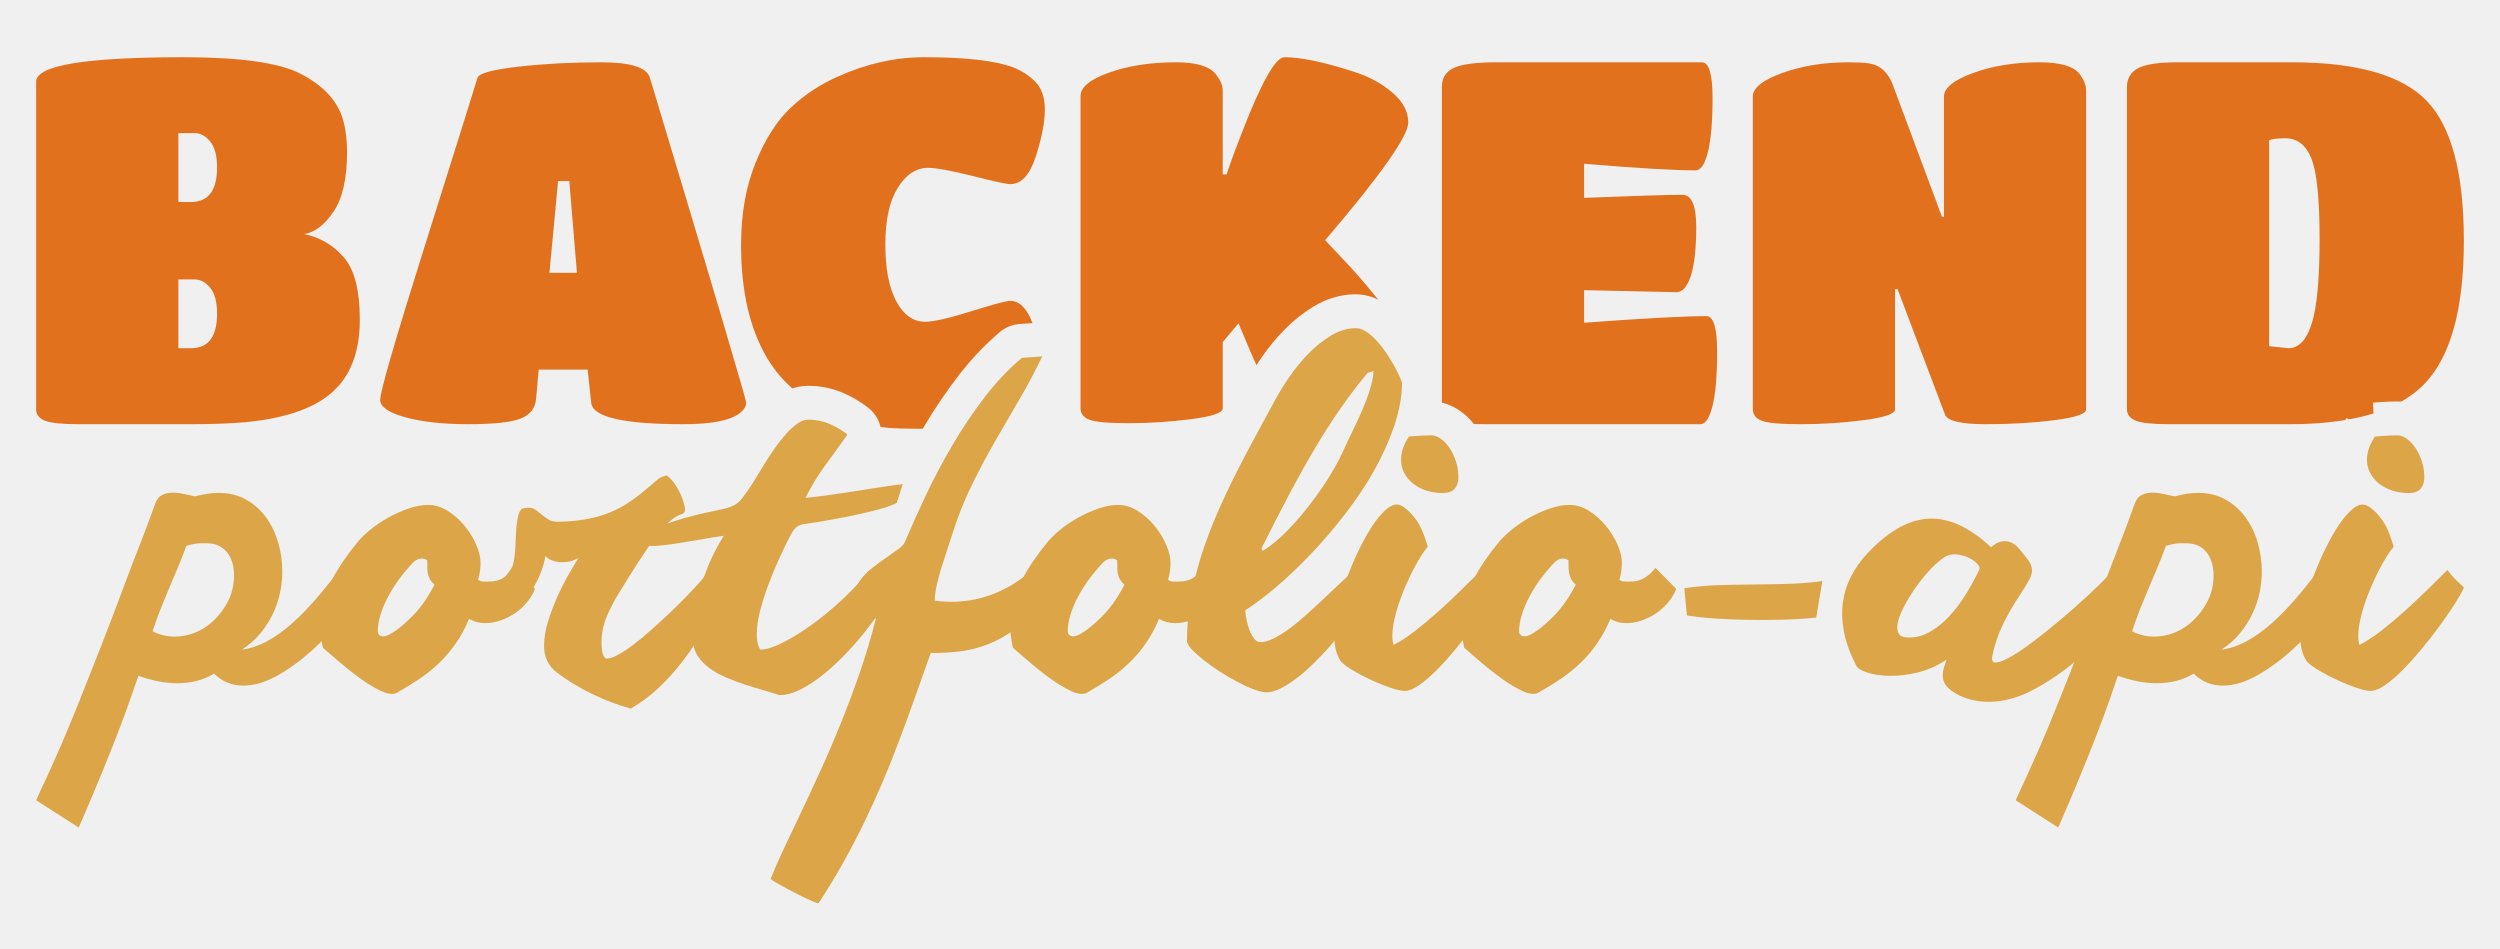
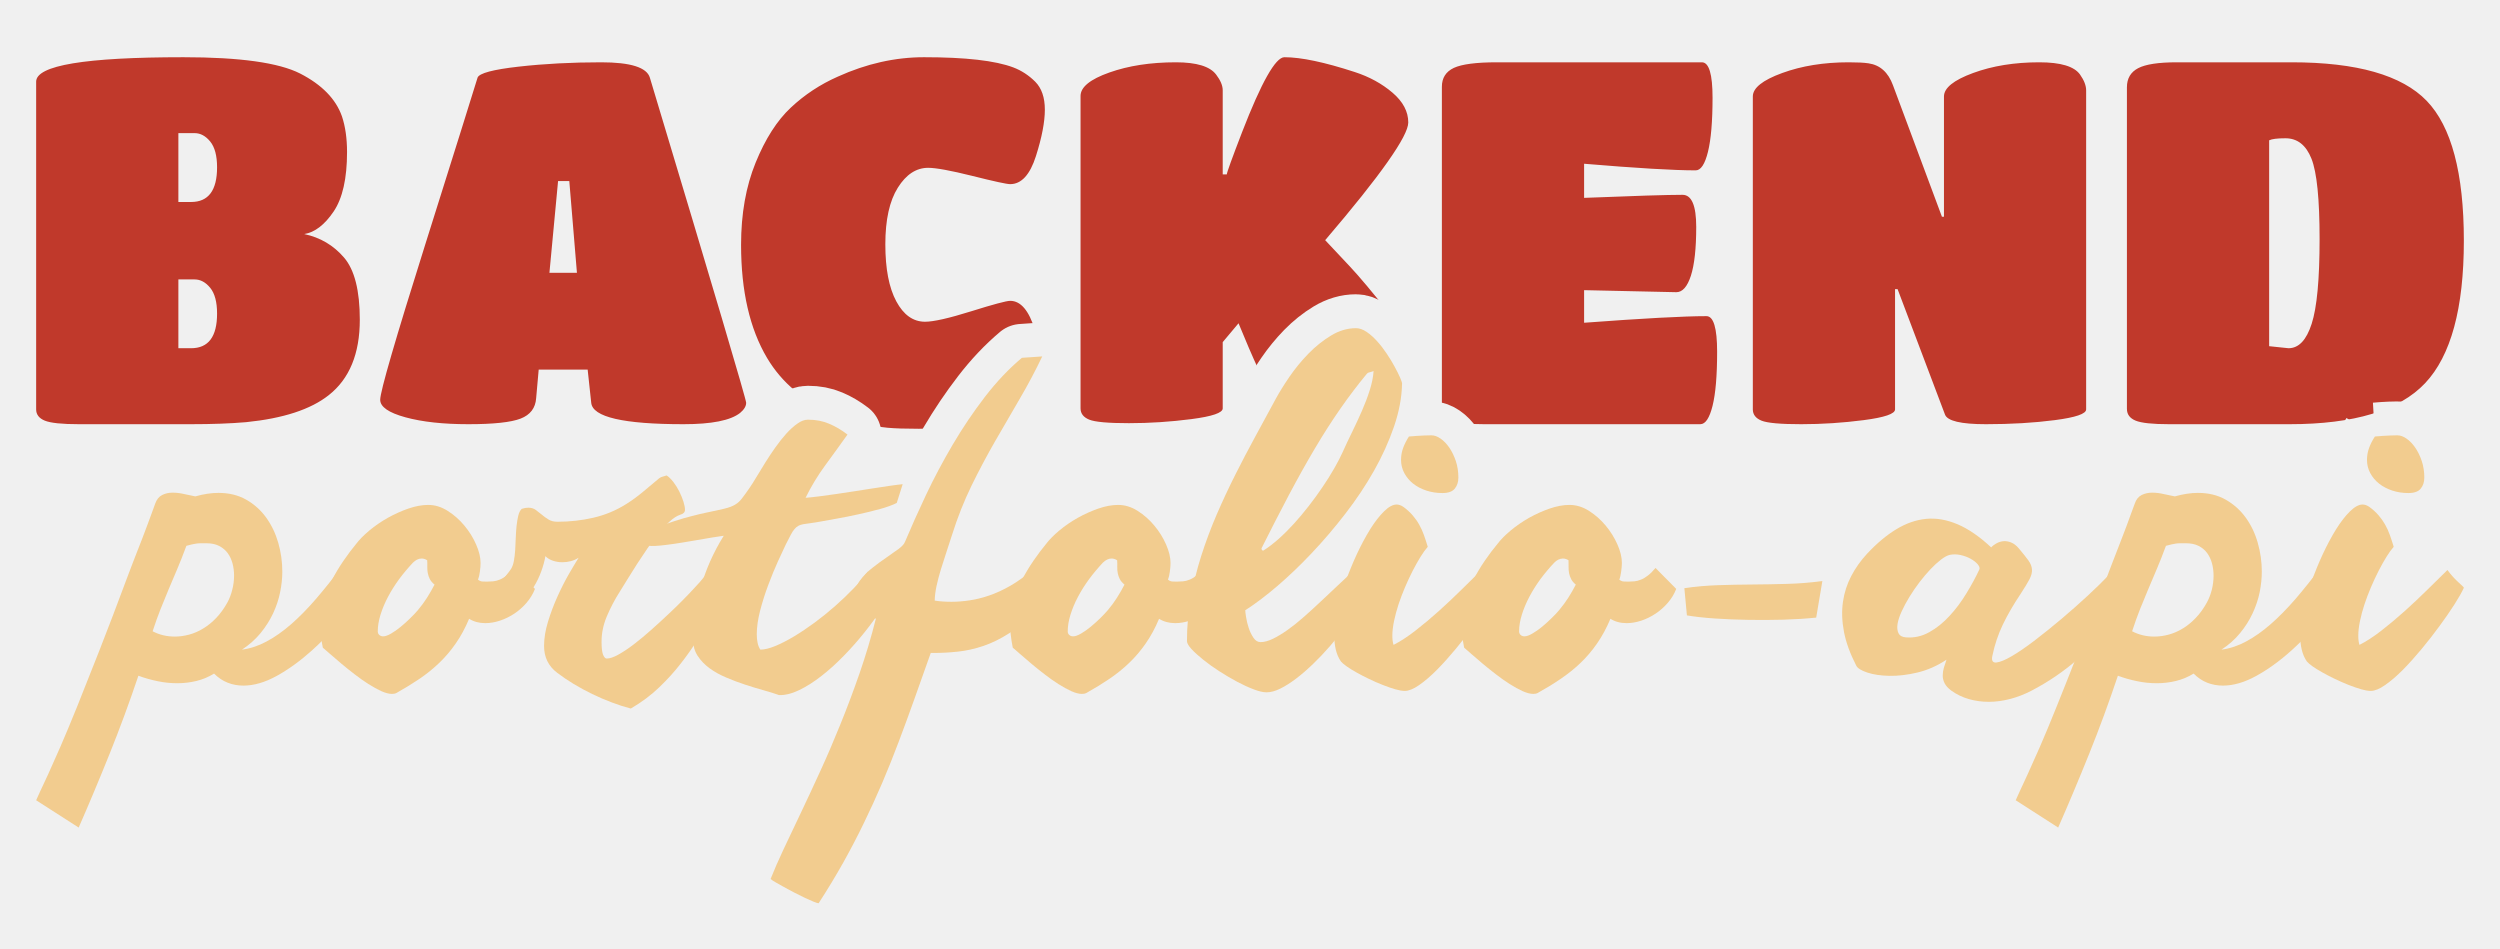
<svg xmlns="http://www.w3.org/2000/svg" viewBox="53.05 24.90 442.60 167.91" height="64" role="img" aria-label="BACKEND — portfolio-api">
  <defs>
    <g id="script">
      <path d="M66.98 171.41L59.45 166.58Q59.70 165.99 60.20 164.92Q60.71 163.85 61.59 161.94Q62.46 160.03 63.72 157.15Q64.98 154.26 66.70 150.01Q68.41 145.75 70.67 140.00Q72.93 134.24 75.76 126.64L75.76 126.64Q76.01 125.98 76.39 124.98Q76.78 123.98 77.23 122.81Q77.69 121.64 78.18 120.38Q78.67 119.12 79.10 117.95Q79.54 116.78 79.91 115.76Q80.28 114.75 80.52 114.08L80.52 114.08Q80.91 112.96 81.75 112.54Q82.59 112.12 83.60 112.12L83.60 112.12Q84.62 112.12 85.67 112.37Q86.72 112.61 87.63 112.78L87.63 112.78Q89.83 112.16 91.72 112.16L91.72 112.16Q94.52 112.16 96.64 113.36Q98.76 114.57 100.17 116.53Q101.59 118.49 102.31 120.99Q103.03 123.50 103.03 126.09L103.03 126.09Q103.03 127.87 102.64 129.76Q102.26 131.65 101.40 133.49Q100.54 135.32 99.18 136.99Q97.81 138.65 95.89 139.91L95.89 139.91Q98.09 139.63 100.24 138.47Q102.40 137.32 104.57 135.43Q106.74 133.54 108.94 130.99Q111.15 128.43 113.46 125.35L113.46 125.35Q114.58 125.53 115.31 126.30Q116.05 127.06 116.05 128.43L116.05 128.43Q116.05 129.38 115.64 130.56Q115.24 131.75 114.31 133.22Q113.39 134.69 111.92 136.39Q110.45 138.09 108.31 140.02L108.31 140.02Q105.16 142.85 102.05 144.56Q98.93 146.28 96.13 146.28L96.13 146.28Q94.66 146.28 93.37 145.77Q92.07 145.27 90.95 144.15L90.95 144.15Q89.48 145.06 87.82 145.46Q86.16 145.86 84.44 145.86L84.44 145.86Q82.66 145.86 80.91 145.49Q79.16 145.13 77.55 144.53L77.55 144.53Q75.20 151.53 72.47 158.32Q69.74 165.11 66.98 171.41L66.98 171.41M93.30 131.58L93.30 131.58Q93.86 130.56 94.17 129.31Q94.49 128.05 94.49 126.82L94.49 126.82Q94.49 125.66 94.21 124.63Q93.93 123.60 93.35 122.81Q92.77 122.03 91.84 121.55Q90.92 121.08 89.62 121.08L89.62 121.08Q88.99 121.08 88.59 121.08Q88.19 121.08 87.84 121.13Q87.49 121.19 87.08 121.27Q86.68 121.36 86.05 121.53L86.05 121.53Q85.21 123.81 84.42 125.66Q83.64 127.52 82.90 129.25Q82.17 130.99 81.47 132.75Q80.77 134.52 80.07 136.66L80.07 136.66Q81.85 137.60 83.99 137.60L83.99 137.60Q85.25 137.60 86.54 137.25Q87.84 136.90 89.04 136.16Q90.25 135.43 91.34 134.29Q92.42 133.16 93.30 131.58" />
      <path d="M144.08 125.45L147.76 129.16Q147.23 130.50 146.27 131.62Q145.31 132.74 144.10 133.54Q142.89 134.34 141.56 134.78Q140.23 135.22 138.97 135.22L138.97 135.22Q137.33 135.22 136.10 134.45L136.10 134.45Q135.09 136.87 133.77 138.77Q132.46 140.68 130.83 142.24Q129.21 143.80 127.30 145.09Q125.39 146.38 123.26 147.57L123.26 147.57Q122.94 147.75 122.45 147.75L122.45 147.75Q121.65 147.75 120.56 147.26Q119.48 146.77 118.27 146.00Q117.06 145.23 115.84 144.28Q114.61 143.34 113.53 142.43Q112.44 141.52 111.57 140.75Q110.69 139.98 110.20 139.56L110.20 139.56Q110.10 139.03 109.99 138.39Q109.89 137.74 109.82 137.09Q109.75 136.44 109.71 135.88Q109.68 135.32 109.68 135.01L109.68 135.01Q109.68 133.22 110.27 131.34Q110.87 129.44 111.79 127.64Q112.72 125.84 113.86 124.18Q115.00 122.52 116.08 121.22L116.08 121.22Q116.96 120.06 118.44 118.82Q119.93 117.58 121.70 116.58Q123.47 115.59 125.34 114.94Q127.21 114.29 128.86 114.29L128.86 114.29Q130.64 114.29 132.30 115.34Q133.97 116.39 135.26 117.95Q136.56 119.50 137.34 121.29Q138.13 123.08 138.13 124.58L138.13 124.58Q138.13 124.89 138.10 125.30Q138.06 125.70 138.01 126.10Q137.96 126.50 137.87 126.89Q137.78 127.28 137.68 127.52L137.68 127.52Q137.82 127.63 137.90 127.68Q137.99 127.73 138.13 127.78Q138.27 127.84 138.52 127.85Q138.76 127.87 139.25 127.87L139.25 127.87Q139.78 127.87 140.34 127.82Q140.90 127.77 141.51 127.52Q142.12 127.28 142.75 126.78Q143.38 126.30 144.08 125.45L144.08 125.45M128.68 124.09L128.68 124.09Q128.19 123.78 127.70 123.78L127.70 123.78Q127.28 123.78 126.88 123.98Q126.48 124.19 126.16 124.51L126.16 124.51Q124.87 125.88 123.73 127.41Q122.59 128.96 121.75 130.55Q120.91 132.14 120.42 133.72Q119.93 135.29 119.93 136.69L119.93 136.69Q119.93 137.07 120.21 137.32Q120.49 137.56 120.88 137.56L120.88 137.56Q121.44 137.56 122.28 137.07Q123.12 136.59 123.99 135.87Q124.87 135.15 125.69 134.34Q126.51 133.54 127.04 132.91L127.04 132.91Q127.95 131.82 128.65 130.72Q129.35 129.62 129.98 128.40L129.98 128.40Q129.42 127.94 129.15 127.43Q128.89 126.92 128.79 126.38Q128.68 125.84 128.70 125.26Q128.72 124.69 128.68 124.09" />
      <path d="M143.14 131.34L141.95 127.97Q142.16 127.38 142.66 126.77Q143.17 126.16 143.52 125.63L143.52 125.63Q143.87 125.07 144.03 124.19Q144.19 123.32 144.26 122.27Q144.33 121.22 144.36 120.12Q144.40 119.02 144.50 118.02Q144.61 117.02 144.80 116.22Q144.99 115.41 145.41 114.99L145.41 114.99Q146.04 114.78 146.57 114.78L146.57 114.78Q147.34 114.78 147.88 115.16Q148.42 115.55 148.98 116.02Q149.54 116.50 150.17 116.88Q150.80 117.27 151.75 117.27L151.75 117.27Q155.04 117.27 158.13 116.55Q161.23 115.83 163.89 114.15L163.89 114.15Q165.36 113.24 166.90 111.96Q168.44 110.69 169.77 109.56L169.77 109.56Q170.05 109.35 170.42 109.27Q170.79 109.18 171.07 109.07L171.07 109.07Q171.66 109.46 172.26 110.23Q172.85 111.00 173.31 111.91Q173.76 112.82 174.04 113.69Q174.32 114.57 174.32 115.16L174.32 115.16Q174.32 115.80 173.45 116.04L173.45 116.04Q172.61 116.32 171.66 117.18Q170.72 118.03 169.72 119.26Q168.72 120.48 167.72 121.92Q166.73 123.36 165.82 124.77Q164.91 126.19 164.12 127.48Q163.33 128.78 162.77 129.66L162.77 129.66Q161.44 131.75 160.50 133.98Q159.55 136.20 159.55 138.51L159.55 138.51Q159.55 140.19 159.83 140.84Q160.11 141.49 160.46 141.49L160.46 141.49Q161.27 141.49 162.51 140.80Q163.75 140.12 165.20 139.02Q166.66 137.91 168.21 136.53Q169.77 135.15 171.22 133.78Q172.68 132.42 173.90 131.18Q175.13 129.94 175.90 129.09L175.90 129.09Q177.09 127.84 177.79 126.94Q178.49 126.05 178.63 125.91L178.63 125.91Q179.05 125.49 179.66 125.63Q180.27 125.77 180.87 126.17Q181.46 126.58 181.88 127.08Q182.30 127.59 182.30 127.94L182.30 127.94Q182.30 128.57 182.04 129.29Q181.78 130.00 181.34 130.81Q180.90 131.62 180.34 132.47Q179.78 133.33 179.19 134.17L179.19 134.17Q177.86 136.06 176.53 138.18Q175.20 140.30 173.53 142.43Q171.87 144.56 169.75 146.59Q167.64 148.63 164.73 150.34L164.73 150.34Q163.09 149.92 161.34 149.25Q159.59 148.59 157.89 147.77Q156.19 146.94 154.60 145.98Q153.01 145.02 151.68 144.00L151.68 144.00Q149.37 142.25 149.37 139.25L149.37 139.25Q149.37 137.25 150.07 134.96Q150.77 132.66 151.75 130.50Q152.73 128.32 153.78 126.50Q154.83 124.69 155.49 123.64L155.49 123.64Q154.83 124.06 154.09 124.25Q153.36 124.44 152.62 124.44L152.62 124.44Q151.71 124.44 150.91 124.16Q150.10 123.88 149.61 123.36L149.61 123.36Q149.40 124.61 148.86 126.09Q148.32 127.56 147.55 128.80Q146.78 130.04 145.83 130.86Q144.89 131.69 143.91 131.69L143.91 131.69Q143.38 131.69 143.14 131.34L143.14 131.34" />
      <path d="M212.86 110.62L211.81 113.94Q210.72 114.50 208.87 115.01Q207.01 115.52 205.03 115.95Q203.06 116.39 201.29 116.70Q199.52 117.02 198.58 117.19L198.58 117.19Q197.39 117.41 196.60 117.51Q195.81 117.61 195.29 117.70Q194.76 117.79 194.41 117.98Q194.06 118.17 193.73 118.54Q193.40 118.91 193.05 119.58Q192.70 120.24 192.17 121.29L192.17 121.29Q191.65 122.38 190.77 124.30Q189.90 126.22 189.06 128.47Q188.22 130.71 187.62 133.01Q187.03 135.32 187.03 137.18L187.03 137.18Q187.03 137.99 187.17 138.69Q187.31 139.38 187.66 139.91L187.66 139.91Q188.74 139.91 190.28 139.28Q191.82 138.65 193.61 137.58Q195.39 136.51 197.28 135.12Q199.17 133.72 200.92 132.18Q202.67 130.63 204.18 129.06Q205.68 127.48 206.70 126.09L206.70 126.09L211.32 128.92Q210.51 130.60 209.15 132.68Q207.78 134.76 206.08 136.88Q204.39 139.00 202.43 141.01Q200.47 143.03 198.47 144.58Q196.48 146.14 194.55 147.07Q192.63 148.00 190.98 147.96L190.98 147.96Q189.79 147.54 188.22 147.10Q186.64 146.66 184.94 146.10Q183.25 145.55 181.60 144.84Q179.96 144.15 178.66 143.20Q177.37 142.25 176.56 141.01Q175.76 139.77 175.76 138.19L175.76 138.19Q175.76 133.78 177.09 128.99Q178.42 124.19 181.18 119.75L181.18 119.75Q180.34 119.86 179.13 120.06Q177.93 120.28 176.56 120.50Q175.20 120.73 173.81 120.96Q172.43 121.19 171.22 121.34Q170.02 121.50 169.11 121.55Q168.20 121.61 167.85 121.47L167.85 121.47Q166.55 121.05 166.53 120.50Q166.52 119.96 167.32 119.38Q168.13 118.81 169.53 118.23Q170.93 117.65 172.50 117.14Q174.08 116.63 175.58 116.25Q177.09 115.86 178.07 115.66L178.07 115.66Q180.17 115.23 181.32 114.95Q182.48 114.67 183.18 114.25Q183.88 113.84 184.40 113.15Q184.93 112.47 185.77 111.25L185.77 111.25Q186.26 110.55 186.96 109.37Q187.66 108.20 188.50 106.85Q189.34 105.50 190.30 104.14Q191.26 102.78 192.24 101.69Q193.22 100.60 194.20 99.91Q195.18 99.20 196.09 99.20L196.09 99.20Q198.16 99.20 199.82 99.91Q201.48 100.60 203.09 101.83L203.09 101.83Q201.20 104.49 199.17 107.25Q197.14 110.02 195.67 113.03L195.67 113.03Q196.65 112.96 198.02 112.78Q199.38 112.61 200.96 112.38Q202.53 112.16 204.21 111.89Q205.89 111.63 207.47 111.38Q209.04 111.14 210.44 110.93Q211.84 110.72 212.86 110.62L212.86 110.62" />
      <path d="M235.92 125.70L236.97 127.03Q237.36 127.52 237.53 128.12Q237.71 128.71 237.71 129.27L237.71 129.27Q237.71 130.43 237.16 131.47Q236.62 132.53 236.13 133.12L236.13 133.12Q233.96 135.57 231.70 137.02Q229.45 138.47 227.17 139.25Q224.90 140.02 222.67 140.26Q220.45 140.50 218.35 140.50L218.35 140.50L217.83 140.50Q216.32 144.78 214.92 148.69Q213.52 152.62 212.12 156.32Q210.72 160.03 209.22 163.55Q207.71 167.07 206.01 170.57Q204.32 174.07 202.34 177.61Q200.36 181.14 197.98 184.81L197.98 184.81Q197.77 184.81 197.12 184.55Q196.48 184.29 195.58 183.87Q194.69 183.45 193.69 182.93Q192.70 182.40 191.82 181.93Q190.95 181.46 190.30 181.07Q189.65 180.69 189.48 180.51L189.48 180.51Q190.39 178.20 191.77 175.26Q193.15 172.32 194.80 168.87Q196.44 165.43 198.24 161.49Q200.05 157.55 201.81 153.19Q203.58 148.84 205.21 144.15Q206.84 139.46 208.10 134.49L208.10 134.49Q208.10 134.45 207.64 133.82Q207.19 133.19 206.59 132.42Q206.00 131.65 205.45 131.00Q204.91 130.35 204.74 130.25L204.74 130.25Q204.74 130.04 204.72 129.85Q204.70 129.66 204.70 129.48L204.70 129.48Q204.70 128.99 204.81 128.60Q204.91 128.22 205.26 127.73L205.26 127.73Q206.17 126.47 207.47 125.45Q208.76 124.44 209.99 123.60Q211.21 122.76 212.14 122.08Q213.07 121.39 213.28 120.80L213.28 120.80Q214.89 116.98 217.00 112.50Q219.12 108.03 221.73 103.60Q224.34 99.17 227.42 95.16Q230.50 91.16 233.96 88.25L233.96 88.25L237.57 88.00Q235.71 91.89 233.54 95.58Q231.37 99.28 229.20 103.06Q227.03 106.84 225.05 110.88Q223.08 114.92 221.64 119.47L221.64 119.47Q221.12 121.11 220.59 122.69Q220.07 124.27 219.61 125.75Q219.16 127.24 218.86 128.62Q218.56 130.00 218.53 131.23L218.53 131.23Q219.82 131.44 221.54 131.44L221.54 131.44Q223.01 131.44 224.69 131.19Q226.37 130.95 228.20 130.32Q230.04 129.69 231.98 128.57Q233.93 127.45 235.92 125.70L235.92 125.70" />
      <path d="M266.23 125.45L269.91 129.16Q269.38 130.50 268.42 131.62Q267.46 132.74 266.25 133.54Q265.04 134.34 263.71 134.78Q262.38 135.22 261.12 135.22L261.12 135.22Q259.48 135.22 258.25 134.45L258.25 134.45Q257.24 136.87 255.92 138.77Q254.61 140.68 252.98 142.24Q251.36 143.80 249.45 145.09Q247.54 146.38 245.41 147.57L245.41 147.57Q245.09 147.75 244.60 147.75L244.60 147.75Q243.80 147.75 242.71 147.26Q241.63 146.77 240.42 146.00Q239.21 145.23 237.99 144.28Q236.76 143.34 235.68 142.43Q234.59 141.52 233.72 140.75Q232.84 139.98 232.35 139.56L232.35 139.56Q232.25 139.03 232.14 138.39Q232.04 137.74 231.97 137.09Q231.90 136.44 231.86 135.88Q231.83 135.32 231.83 135.01L231.83 135.01Q231.83 133.22 232.42 131.34Q233.02 129.44 233.94 127.64Q234.87 125.84 236.01 124.18Q237.15 122.52 238.23 121.22L238.23 121.22Q239.11 120.06 240.59 118.82Q242.08 117.58 243.85 116.58Q245.62 115.59 247.49 114.94Q249.36 114.29 251.01 114.29L251.01 114.29Q252.79 114.29 254.45 115.34Q256.12 116.39 257.41 117.95Q258.71 119.50 259.49 121.29Q260.28 123.08 260.28 124.58L260.28 124.58Q260.28 124.89 260.25 125.30Q260.21 125.70 260.16 126.10Q260.11 126.50 260.02 126.89Q259.93 127.28 259.83 127.52L259.83 127.52Q259.97 127.63 260.05 127.68Q260.14 127.73 260.28 127.78Q260.42 127.84 260.67 127.85Q260.91 127.87 261.40 127.87L261.40 127.87Q261.93 127.87 262.49 127.82Q263.05 127.77 263.66 127.52Q264.27 127.28 264.90 126.78Q265.53 126.30 266.23 125.45L266.23 125.45M250.83 124.09L250.83 124.09Q250.34 123.78 249.85 123.78L249.85 123.78Q249.43 123.78 249.03 123.98Q248.63 124.19 248.31 124.51L248.31 124.51Q247.02 125.88 245.88 127.41Q244.74 128.96 243.90 130.55Q243.06 132.14 242.57 133.72Q242.08 135.29 242.08 136.69L242.08 136.69Q242.08 137.07 242.36 137.32Q242.64 137.56 243.03 137.56L243.03 137.56Q243.59 137.56 244.43 137.07Q245.27 136.59 246.14 135.87Q247.02 135.15 247.84 134.34Q248.66 133.54 249.19 132.91L249.19 132.91Q250.10 131.82 250.80 130.72Q251.50 129.62 252.13 128.40L252.13 128.40Q251.57 127.94 251.30 127.43Q251.04 126.92 250.94 126.38Q250.83 125.84 250.85 125.26Q250.87 124.69 250.83 124.09" />
      <path d="M277.29 147.47L277.29 147.47Q276.38 147.47 275.00 146.94Q273.62 146.42 272.04 145.58Q270.47 144.74 268.89 143.72Q267.32 142.71 266.06 141.69Q264.80 140.68 263.99 139.81Q263.19 138.93 263.19 138.41L263.19 138.41Q263.19 134.56 263.87 130.78Q264.55 127.00 265.72 123.30Q266.90 119.61 268.45 116.00Q270.01 112.40 271.76 108.92Q273.51 105.44 275.35 102.07Q277.19 98.72 278.90 95.53L278.90 95.53Q279.85 93.78 281.33 91.61Q282.82 89.44 284.69 87.51Q286.57 85.59 288.72 84.29Q290.87 83.00 293.11 83.00L293.11 83.00Q294.02 83.00 295.00 83.66Q295.98 84.33 296.87 85.33Q297.77 86.32 298.57 87.53Q299.38 88.74 299.97 89.84Q300.57 90.94 300.92 91.75Q301.27 92.56 301.27 92.80L301.27 92.80Q301.20 96.47 299.85 100.41Q298.50 104.35 296.30 108.25Q294.09 112.16 291.22 115.86Q288.35 119.58 285.29 122.81Q282.23 126.05 279.18 128.66Q276.14 131.26 273.51 132.94L273.51 132.94Q273.51 133.22 273.65 134.13Q273.79 135.05 274.11 136.03Q274.42 137.00 274.95 137.79Q275.47 138.58 276.21 138.58L276.21 138.58Q277.19 138.58 278.41 137.99Q279.64 137.39 281.02 136.41Q282.40 135.43 283.87 134.13Q285.34 132.84 286.79 131.47Q288.25 130.11 289.68 128.75Q291.12 127.38 292.38 126.22L292.38 126.22Q292.76 125.84 293.18 125.73Q293.60 125.63 293.92 125.63L293.92 125.63Q294.62 125.63 295.00 126.19Q295.39 126.75 295.39 127.52L295.39 127.52Q295.39 128.43 294.84 129.76Q294.30 131.09 293.37 132.66Q292.45 134.24 291.19 135.96Q289.93 137.67 288.49 139.31Q287.06 140.96 285.53 142.43Q284.01 143.90 282.54 145.02Q281.07 146.14 279.72 146.81Q278.38 147.47 277.29 147.47M276.70 122.38L276.70 122.38Q277.99 121.57 279.39 120.33Q280.79 119.09 282.14 117.60Q283.49 116.11 284.78 114.45Q286.08 112.78 287.21 111.10Q288.35 109.42 289.26 107.83Q290.17 106.24 290.77 104.91L290.77 104.91Q291.54 103.19 292.45 101.34Q293.36 99.48 294.16 97.65Q294.97 95.81 295.54 94.01Q296.12 92.20 296.23 90.59L296.23 90.59Q295.88 90.73 295.53 90.81Q295.18 90.88 295.00 91.12L295.00 91.12Q292.59 94.03 290.33 97.28Q288.07 100.53 285.83 104.31Q283.59 108.09 281.26 112.49Q278.94 116.88 276.38 121.99L276.38 121.99Q276.42 122.38 276.70 122.38" />
      <path d="M302.49 102.18L302.49 102.18Q303.19 102.14 303.89 102.07L303.89 102.07Q304.49 102.04 305.19 102.00Q305.89 101.97 306.48 101.97L306.48 101.97Q307.25 101.97 308.09 102.55Q308.93 103.13 309.63 104.14Q310.33 105.16 310.79 106.52Q311.24 107.88 311.24 109.46L311.24 109.46Q311.24 110.62 310.61 111.40Q309.98 112.19 308.41 112.19L308.41 112.19Q306.90 112.19 305.57 111.75Q304.24 111.31 303.24 110.53Q302.25 109.74 301.67 108.66Q301.09 107.57 301.09 106.31L301.09 106.31Q301.09 105.22 301.46 104.21Q301.83 103.19 302.49 102.18M315.34 125.81L315.34 125.81Q315.83 126.50 316.35 127.06Q316.88 127.63 317.30 128.01Q317.72 128.40 317.98 128.64Q318.24 128.88 318.24 128.96L318.24 128.96Q317.72 130.11 316.58 131.90Q315.44 133.68 313.95 135.71Q312.47 137.74 310.77 139.79Q309.07 141.84 307.43 143.50Q305.78 145.16 304.29 146.19Q302.81 147.22 301.76 147.22L301.76 147.22Q301.09 147.22 300.06 146.93Q299.03 146.63 297.84 146.16Q296.65 145.69 295.44 145.11Q294.23 144.53 293.20 143.95Q292.17 143.38 291.43 142.85Q290.70 142.32 290.45 142.01L290.45 142.01Q289.82 141.10 289.54 139.91Q289.26 138.72 289.26 137.32L289.26 137.32Q289.26 135.50 289.79 133.07Q290.31 130.63 291.20 128.08Q292.10 125.53 293.25 123.04Q294.41 120.56 295.63 118.59Q296.86 116.63 298.08 115.43Q299.31 114.22 300.32 114.22L300.32 114.22Q300.88 114.22 301.51 114.64L301.51 114.64Q302.46 115.34 303.14 116.13Q303.82 116.91 304.31 117.79Q304.80 118.66 305.15 119.64Q305.50 120.63 305.82 121.71L305.82 121.71Q305.22 122.38 304.54 123.48Q303.86 124.58 303.16 125.94Q302.46 127.31 301.81 128.83Q301.16 130.35 300.65 131.88Q300.15 133.40 299.85 134.85Q299.55 136.31 299.55 137.46L299.55 137.46Q299.55 138.41 299.76 139.07L299.76 139.07Q301.51 138.19 303.61 136.57Q305.71 134.94 307.81 133.05Q309.91 131.16 311.87 129.22Q313.83 127.28 315.34 125.81" />
      <path d="M346.14 125.45L349.81 129.16Q349.29 130.50 348.32 131.62Q347.36 132.74 346.15 133.54Q344.95 134.34 343.62 134.78Q342.29 135.22 341.03 135.22L341.03 135.22Q339.38 135.22 338.16 134.45L338.16 134.45Q337.14 136.87 335.83 138.77Q334.52 140.68 332.89 142.24Q331.26 143.80 329.35 145.09Q327.45 146.38 325.31 147.57L325.31 147.57Q325.00 147.75 324.51 147.75L324.51 147.75Q323.70 147.75 322.62 147.26Q321.53 146.77 320.32 146.00Q319.12 145.23 317.89 144.28Q316.67 143.34 315.58 142.43Q314.50 141.52 313.62 140.75Q312.75 139.98 312.26 139.56L312.26 139.56Q312.15 139.03 312.05 138.39Q311.94 137.74 311.87 137.09Q311.80 136.44 311.77 135.88Q311.73 135.32 311.73 135.01L311.73 135.01Q311.73 133.22 312.33 131.34Q312.92 129.44 313.85 127.64Q314.78 125.84 315.91 124.18Q317.05 122.52 318.14 121.22L318.14 121.22Q319.01 120.06 320.50 118.82Q321.99 117.58 323.75 116.58Q325.52 115.59 327.39 114.94Q329.27 114.29 330.91 114.29L330.91 114.29Q332.70 114.29 334.36 115.34Q336.02 116.39 337.32 117.95Q338.61 119.50 339.40 121.29Q340.19 123.08 340.19 124.58L340.19 124.58Q340.19 124.89 340.15 125.30Q340.12 125.70 340.06 126.10Q340.01 126.50 339.92 126.89Q339.84 127.28 339.73 127.52L339.73 127.52Q339.87 127.63 339.96 127.68Q340.05 127.73 340.19 127.78Q340.33 127.84 340.57 127.85Q340.82 127.87 341.31 127.87L341.31 127.87Q341.83 127.87 342.39 127.82Q342.95 127.77 343.56 127.52Q344.18 127.28 344.81 126.78Q345.44 126.30 346.14 125.45L346.14 125.45M330.74 124.09L330.74 124.09Q330.25 123.78 329.76 123.78L329.76 123.78Q329.34 123.78 328.93 123.98Q328.53 124.19 328.22 124.51L328.22 124.51Q326.92 125.88 325.78 127.41Q324.65 128.96 323.81 130.55Q322.97 132.14 322.48 133.72Q321.99 135.29 321.99 136.69L321.99 136.69Q321.99 137.07 322.27 137.32Q322.55 137.56 322.93 137.56L322.93 137.56Q323.49 137.56 324.33 137.07Q325.17 136.59 326.05 135.87Q326.92 135.15 327.74 134.34Q328.57 133.54 329.09 132.91L329.09 132.91Q330.00 131.82 330.70 130.72Q331.40 129.62 332.03 128.40L332.03 128.40Q331.47 127.94 331.21 127.43Q330.95 126.92 330.84 126.38Q330.74 125.84 330.75 125.26Q330.77 124.69 330.74 124.09" />
      <path d="M375.68 127.77L374.59 134.24Q371.86 134.52 368.75 134.61Q365.63 134.69 362.57 134.64Q359.51 134.59 356.67 134.40Q353.84 134.21 351.70 133.85L351.70 133.85L351.25 129.03Q354.22 128.60 357.23 128.50Q360.24 128.40 363.29 128.38Q366.33 128.36 369.43 128.27Q372.53 128.19 375.68 127.77L375.68 127.77" />
      <path d="M381.70 142.78L381.70 142.78Q380.05 139.59 379.51 136.78Q378.97 133.96 379.32 131.49Q379.67 129.03 380.79 126.89Q381.91 124.75 383.59 122.94L383.59 122.94Q386.14 120.20 388.75 118.61Q391.36 117.02 394.05 116.76Q396.75 116.50 399.62 117.72Q402.49 118.94 405.57 121.81L405.57 121.81Q405.95 121.39 406.53 121.08Q407.11 120.77 407.75 120.71Q408.40 120.66 409.10 120.94Q409.80 121.22 410.43 121.95L410.43 121.95Q411.55 123.28 412.15 124.11Q412.74 124.93 412.79 125.72Q412.85 126.50 412.34 127.47Q411.83 128.43 410.78 130.04L410.78 130.04Q408.86 132.91 407.61 135.52Q406.37 138.13 405.78 141.00L405.78 141.00Q405.50 142.29 406.49 142.19Q407.49 142.08 409.28 141.03Q411.06 139.98 413.37 138.21Q415.68 136.44 418.06 134.43Q420.44 132.42 422.63 130.39Q424.82 128.36 426.36 126.75L426.36 126.75Q427.41 127.84 427.86 128.90Q428.32 129.97 428.35 130.95Q428.39 131.93 428.12 132.74Q427.86 133.54 427.51 134.06L427.51 134.06Q424.71 138.27 420.95 141.56Q417.19 144.84 412.74 147.16L412.74 147.16Q410.89 148.13 408.94 148.64Q407.00 149.15 405.15 149.15Q403.29 149.15 401.59 148.66Q399.90 148.17 398.50 147.16L398.50 147.16Q397.66 146.53 397.32 145.86Q396.99 145.19 396.99 144.50Q396.99 143.80 397.20 143.09Q397.41 142.40 397.66 141.69L397.66 141.69Q395.17 143.34 392.49 143.97Q389.82 144.60 387.52 144.55Q385.23 144.50 383.64 143.97Q382.05 143.44 381.70 142.78M398.22 123.14L398.22 123.14Q397.59 123.28 396.69 123.97Q395.80 124.65 394.82 125.68Q393.84 126.72 392.88 127.97Q391.92 129.24 391.11 130.55Q390.31 131.86 389.73 133.12Q389.15 134.38 388.99 135.38Q388.84 136.38 389.17 137.02Q389.50 137.67 390.48 137.74L390.48 137.74Q392.65 137.91 394.59 136.83Q396.54 135.75 398.18 133.96Q399.83 132.18 401.17 129.97Q402.52 127.77 403.47 125.73L403.47 125.73Q403.64 125.35 403.19 124.81Q402.73 124.27 401.94 123.83Q401.16 123.39 400.14 123.16Q399.13 122.94 398.22 123.14" />
      <path d="M417.43 171.41L409.91 166.58Q410.15 165.99 410.66 164.92Q411.17 163.85 412.04 161.94Q412.92 160.03 414.18 157.15Q415.44 154.26 417.15 150.01Q418.87 145.75 421.12 140.00Q423.38 134.24 426.22 126.64L426.22 126.64Q426.46 125.98 426.85 124.98Q427.23 123.98 427.69 122.81Q428.14 121.64 428.63 120.38Q429.12 119.12 429.56 117.95Q430.00 116.78 430.36 115.76Q430.73 114.75 430.98 114.08L430.98 114.08Q431.36 112.96 432.20 112.54Q433.04 112.12 434.06 112.12L434.06 112.12Q435.07 112.12 436.12 112.37Q437.17 112.61 438.08 112.78L438.08 112.78Q440.29 112.16 442.18 112.16L442.18 112.16Q444.98 112.16 447.09 113.36Q449.21 114.57 450.63 116.53Q452.05 118.49 452.76 120.99Q453.48 123.50 453.48 126.09L453.48 126.09Q453.48 127.87 453.10 129.76Q452.71 131.65 451.85 133.49Q451.00 135.32 449.63 136.99Q448.27 138.65 446.34 139.91L446.34 139.91Q448.55 139.63 450.70 138.47Q452.85 137.32 455.02 135.43Q457.19 133.54 459.40 130.99Q461.60 128.43 463.91 125.35L463.91 125.35Q465.03 125.53 465.77 126.30Q466.50 127.06 466.50 128.43L466.50 128.43Q466.50 129.38 466.10 130.56Q465.70 131.75 464.77 133.22Q463.84 134.69 462.37 136.39Q460.90 138.09 458.77 140.02L458.77 140.02Q455.62 142.85 452.50 144.56Q449.39 146.28 446.59 146.28L446.59 146.28Q445.12 146.28 443.82 145.77Q442.53 145.27 441.41 144.15L441.41 144.15Q439.94 145.06 438.27 145.46Q436.61 145.86 434.90 145.86L434.90 145.86Q433.11 145.86 431.36 145.49Q429.61 145.13 428.00 144.53L428.00 144.53Q425.66 151.53 422.93 158.32Q420.20 165.11 417.43 171.41L417.43 171.41M443.75 131.58L443.75 131.58Q444.31 130.56 444.63 129.31Q444.94 128.05 444.94 126.82L444.94 126.82Q444.94 125.66 444.66 124.63Q444.38 123.60 443.80 122.81Q443.23 122.03 442.30 121.55Q441.37 121.08 440.08 121.08L440.08 121.08Q439.45 121.08 439.04 121.08Q438.64 121.08 438.29 121.13Q437.94 121.19 437.54 121.27Q437.14 121.36 436.51 121.53L436.51 121.53Q435.67 123.81 434.88 125.66Q434.09 127.52 433.36 129.25Q432.62 130.99 431.92 132.75Q431.22 134.52 430.52 136.66L430.52 136.66Q432.31 137.60 434.44 137.60L434.44 137.60Q435.70 137.60 437.00 137.25Q438.29 136.90 439.50 136.16Q440.71 135.43 441.79 134.29Q442.88 133.16 443.75 131.58" />
      <path d="M473.50 102.18L473.50 102.18Q474.20 102.14 474.90 102.07L474.90 102.07Q475.50 102.04 476.20 102.00Q476.90 101.97 477.49 101.97L477.49 101.97Q478.26 101.97 479.10 102.55Q479.94 103.13 480.64 104.14Q481.34 105.16 481.80 106.52Q482.25 107.88 482.25 109.46L482.25 109.46Q482.25 110.62 481.62 111.40Q480.99 112.19 479.42 112.19L479.42 112.19Q477.91 112.19 476.58 111.75Q475.25 111.31 474.25 110.53Q473.26 109.74 472.68 108.66Q472.10 107.57 472.10 106.31L472.10 106.31Q472.10 105.22 472.47 104.21Q472.84 103.19 473.50 102.18M486.35 125.81L486.35 125.81Q486.84 126.50 487.36 127.06Q487.89 127.63 488.31 128.01Q488.73 128.40 488.99 128.64Q489.25 128.88 489.25 128.96L489.25 128.96Q488.73 130.11 487.59 131.90Q486.45 133.68 484.96 135.71Q483.48 137.74 481.78 139.79Q480.08 141.84 478.44 143.50Q476.79 145.16 475.30 146.19Q473.82 147.22 472.77 147.22L472.77 147.22Q472.10 147.22 471.07 146.93Q470.04 146.63 468.85 146.16Q467.66 145.69 466.45 145.11Q465.24 144.53 464.21 143.95Q463.18 143.38 462.44 142.85Q461.71 142.32 461.46 142.01L461.46 142.01Q460.83 141.10 460.55 139.91Q460.27 138.72 460.27 137.32L460.27 137.32Q460.27 135.50 460.80 133.07Q461.32 130.63 462.21 128.08Q463.11 125.53 464.26 123.04Q465.42 120.56 466.64 118.59Q467.87 116.63 469.09 115.43Q470.32 114.22 471.33 114.22L471.33 114.22Q471.89 114.22 472.52 114.64L472.52 114.64Q473.47 115.34 474.15 116.13Q474.83 116.91 475.32 117.79Q475.81 118.66 476.16 119.64Q476.51 120.63 476.83 121.71L476.83 121.71Q476.23 122.38 475.55 123.48Q474.87 124.58 474.17 125.94Q473.47 127.31 472.82 128.83Q472.17 130.35 471.66 131.88Q471.16 133.40 470.86 134.85Q470.56 136.31 470.56 137.46L470.56 137.46Q470.56 138.41 470.77 139.07L470.77 139.07Q472.52 138.19 474.62 136.57Q476.72 134.94 478.82 133.05Q480.92 131.16 482.88 129.22Q484.84 127.28 486.35 125.81" />
    </g>
    <mask id="halo" maskUnits="userSpaceOnUse" x="53.05" y="24.90" width="442.60" height="167.91">
      <rect x="53.05" y="24.90" width="442.60" height="167.91" fill="#fff" />
      <use href="#script" fill="#000" stroke="#000" stroke-width="12" stroke-linejoin="round" />
    </mask>
  </defs>
-   <path d="M86.79 100L67.03 100Q62.52 100 60.98 99.37Q59.45 98.74 59.45 97.38L59.45 39.36Q59.45 35.03 85.53 35.03Q100.51 35.03 106.19 37.92Q111.97 40.89 113.59 45.50Q114.49 48.20 114.49 51.81Q114.49 58.85 112.10 62.37Q109.71 65.89 106.91 66.34Q111.16 67.24 113.95 70.49Q116.75 73.74 116.75 81.50Q116.75 90.53 111.25 94.86Q106.46 98.65 96.63 99.64Q92.48 100 86.79 100M84.63 60.66L86.88 60.66Q91.48 60.66 91.48 54.52Q91.48 51.45 90.27 49.96Q89.05 48.47 87.51 48.47L84.63 48.47L84.63 60.66M84.63 74.37L84.63 86.55L86.88 86.55Q91.48 86.55 91.48 80.42Q91.48 77.35 90.27 75.86Q89.05 74.37 87.51 74.37L84.63 74.37M147.97 95.40Q147.79 98.01 145.22 99.01Q142.65 100 135.97 100Q129.29 100 124.83 98.78Q120.36 97.56 120.36 95.67Q120.36 93.50 128.39 68.01Q136.42 42.52 137.60 38.64Q138.05 37.47 144.86 36.70Q151.67 35.93 159.48 35.93Q167.28 35.93 168.10 38.64Q185.15 95.31 185.15 96.21Q185.15 97.11 184.07 98.01Q181.54 100 174.05 100Q158.08 100 157.72 96.21L157.09 90.34L148.42 90.34L147.97 95.40M150.32 73.20L155.19 73.20L153.84 56.96L151.85 56.96L150.32 73.20M230.36 99.32Q226.75 100.18 223.01 100.50Q219.26 100.81 215.70 100.81Q212.13 100.81 210.19 100.63Q208.25 100.45 205.09 99.73Q201.93 99.01 199.32 97.74Q196.70 96.48 193.77 94.04Q190.84 91.61 188.85 88.27Q184.25 80.51 184.25 68.24Q184.25 60.02 186.82 53.71Q189.39 47.39 193.05 43.96Q196.70 40.53 201.39 38.46Q208.97 35.03 216.64 35.03Q227.65 35.03 232.43 36.83Q234.60 37.65 236.32 39.36Q238.03 41.08 238.03 44.32Q238.03 47.57 236.45 52.54Q234.87 57.50 231.89 57.50Q230.99 57.50 225.22 56.05Q219.44 54.61 217.37 54.61Q214.21 54.61 212 58.13Q209.79 61.65 209.79 68.15Q209.79 74.64 211.73 78.25Q213.67 81.86 216.82 81.86Q219.08 81.86 224.99 80.01Q230.90 78.16 231.89 78.16Q234.69 78.16 236.27 83.31Q237.85 88.45 237.85 91.61Q237.85 94.77 235.91 96.62Q233.97 98.47 230.36 99.32M269.52 97.20Q269.52 98.38 263.97 99.10Q258.42 99.82 252.92 99.82Q247.41 99.82 245.88 99.19Q244.35 98.56 244.35 97.20L244.35 41.89Q244.35 39.54 249.44 37.74Q254.54 35.93 261.22 35.93Q266.72 35.93 268.35 38.10Q269.52 39.63 269.52 40.89L269.52 55.78L270.24 55.78Q270.24 55.33 272.95 48.29Q278.09 35.03 280.44 35.03Q284.86 35.03 292.89 37.65Q296.77 38.91 299.57 41.30Q302.37 43.69 302.37 46.58Q302.37 48.38 298.71 53.57Q295.06 58.76 287.66 67.42Q289.37 69.23 291.99 72.03Q294.61 74.82 298.98 80.37Q303.36 85.92 303.36 88.27Q303.36 90.62 299.12 93.73Q294.88 96.84 290.10 98.78Q285.31 100.72 282.97 100.72Q281.43 100.72 278.77 96.07Q276.11 91.43 272.32 82.13L269.52 85.47L269.52 97.20M354.07 100L315.81 100Q311.39 100 309.86 99.37Q308.32 98.74 308.32 97.38L308.32 40.26Q308.32 37.92 310.44 36.92Q312.57 35.93 318.07 35.93L354.35 35.93Q356.24 35.93 356.24 42.20Q356.24 48.47 355.43 51.77Q354.62 55.06 353.26 55.06Q347.40 55.06 333.50 53.89L333.50 59.93Q346.86 59.39 350.92 59.39Q353.35 59.39 353.35 65.08Q353.35 70.76 352.41 73.70Q351.46 76.63 349.83 76.63L333.50 76.27L333.50 82.04Q349.20 80.87 355.16 80.87Q357.05 80.87 357.05 87.19Q357.05 93.50 356.24 96.75Q355.43 100 354.07 100M388.55 97.38Q388.55 98.56 383 99.28Q377.45 100 371.94 100Q366.44 100 364.90 99.37Q363.37 98.74 363.37 97.38L363.37 41.98Q363.37 39.72 368.56 37.83Q373.75 35.93 380.33 35.93Q382.68 35.93 383.85 36.11Q386.92 36.56 388.18 39.99L396.85 63.27L397.21 63.27L397.21 41.98Q397.21 39.72 402.35 37.83Q407.50 35.93 414.08 35.93Q419.77 35.93 421.30 38.10Q422.38 39.63 422.38 40.89L422.38 97.38Q422.38 98.56 416.83 99.28Q411.29 100 404.65 100Q398.02 100 397.39 98.29L389 76.09L388.55 76.09L388.55 97.38M458.39 100L437.09 100Q432.67 100 431.14 99.37Q429.60 98.74 429.60 97.29L429.60 40.35Q429.60 38.01 431.59 36.97Q433.57 35.93 438.45 35.93L458.75 35.93Q476.08 35.93 482.66 42.74Q489.25 49.56 489.25 67.51Q489.25 85.47 482.39 92.74Q475.53 100 458.39 100M457.67 49.38Q455.50 49.38 454.78 49.74L454.78 86.19L458.21 86.55Q460.92 86.55 462.31 82.22Q463.71 77.89 463.71 67.24Q463.71 56.60 462.27 52.99Q460.83 49.38 457.67 49.38" fill="#E2711D" mask="url(#halo)" />
-   <use href="#script" fill="#DCA548" />
+   <path d="M86.79 100L67.03 100Q62.52 100 60.98 99.37Q59.45 98.74 59.45 97.38L59.45 39.36Q59.45 35.03 85.53 35.03Q100.51 35.03 106.19 37.92Q111.97 40.89 113.59 45.50Q114.49 48.20 114.49 51.81Q114.49 58.85 112.10 62.37Q109.71 65.89 106.91 66.34Q111.16 67.24 113.95 70.49Q116.75 73.74 116.75 81.50Q116.75 90.53 111.25 94.86Q106.46 98.65 96.63 99.64Q92.48 100 86.79 100M84.63 60.66L86.88 60.66Q91.48 60.66 91.48 54.52Q91.48 51.45 90.27 49.96Q89.05 48.47 87.51 48.47L84.63 48.47L84.63 60.66M84.63 74.37L84.63 86.55L86.88 86.55Q91.48 86.55 91.48 80.42Q91.48 77.35 90.27 75.86Q89.05 74.37 87.51 74.37L84.63 74.37M147.97 95.40Q147.79 98.01 145.22 99.01Q142.65 100 135.97 100Q129.29 100 124.83 98.78Q120.36 97.56 120.36 95.67Q120.36 93.50 128.39 68.01Q136.42 42.52 137.60 38.64Q138.05 37.47 144.86 36.70Q151.67 35.93 159.48 35.93Q167.28 35.93 168.10 38.64Q185.15 95.31 185.15 96.21Q185.15 97.11 184.07 98.01Q181.54 100 174.05 100Q158.08 100 157.72 96.21L157.09 90.34L148.42 90.34L147.97 95.40M150.32 73.20L155.19 73.20L153.84 56.96L151.85 56.96L150.32 73.20M230.36 99.32Q226.75 100.18 223.01 100.50Q219.26 100.81 215.70 100.81Q212.13 100.81 210.19 100.63Q208.25 100.45 205.09 99.73Q201.93 99.01 199.32 97.74Q196.70 96.48 193.77 94.04Q190.84 91.61 188.85 88.27Q184.25 80.51 184.25 68.24Q184.25 60.02 186.82 53.71Q189.39 47.39 193.05 43.96Q196.70 40.53 201.39 38.46Q208.97 35.03 216.64 35.03Q227.65 35.03 232.43 36.83Q234.60 37.65 236.32 39.36Q238.03 41.08 238.03 44.32Q238.03 47.57 236.45 52.54Q234.87 57.50 231.89 57.50Q230.99 57.50 225.22 56.05Q219.44 54.61 217.37 54.61Q214.21 54.61 212 58.13Q209.79 61.65 209.79 68.15Q209.79 74.64 211.73 78.25Q213.67 81.86 216.82 81.86Q219.08 81.86 224.99 80.01Q230.90 78.16 231.89 78.16Q234.69 78.16 236.27 83.31Q237.85 88.45 237.85 91.61Q237.85 94.77 235.91 96.62Q233.97 98.47 230.36 99.32M269.52 97.20Q269.52 98.38 263.97 99.10Q258.42 99.82 252.92 99.82Q247.41 99.82 245.88 99.19Q244.35 98.56 244.35 97.20L244.35 41.89Q244.35 39.54 249.44 37.74Q254.54 35.93 261.22 35.93Q266.72 35.93 268.35 38.10Q269.52 39.63 269.52 40.89L269.52 55.78L270.24 55.78Q270.24 55.33 272.95 48.29Q278.09 35.03 280.44 35.03Q284.86 35.03 292.89 37.65Q296.77 38.91 299.57 41.30Q302.37 43.69 302.37 46.58Q302.37 48.38 298.71 53.57Q295.06 58.76 287.66 67.42Q289.37 69.23 291.99 72.03Q294.61 74.82 298.98 80.37Q303.36 85.92 303.36 88.27Q303.36 90.62 299.12 93.73Q294.88 96.84 290.10 98.78Q285.31 100.72 282.97 100.72Q281.43 100.72 278.77 96.07Q276.11 91.43 272.32 82.13L269.52 85.47L269.52 97.20M354.07 100L315.81 100Q311.39 100 309.86 99.37Q308.32 98.74 308.32 97.38L308.32 40.26Q308.32 37.92 310.44 36.92Q312.57 35.93 318.07 35.93L354.35 35.93Q356.24 35.93 356.24 42.20Q356.24 48.47 355.43 51.77Q354.62 55.06 353.26 55.06Q347.40 55.06 333.50 53.89L333.50 59.93Q346.86 59.39 350.92 59.39Q353.35 59.39 353.35 65.08Q353.35 70.76 352.41 73.70Q351.46 76.63 349.83 76.63L333.50 76.27L333.50 82.04Q349.20 80.87 355.16 80.87Q357.05 80.87 357.05 87.19Q357.05 93.50 356.24 96.75Q355.43 100 354.07 100M388.55 97.38Q388.55 98.56 383 99.28Q377.45 100 371.94 100Q366.44 100 364.90 99.37Q363.37 98.74 363.37 97.38L363.37 41.98Q363.37 39.72 368.56 37.83Q373.75 35.93 380.33 35.93Q382.68 35.93 383.85 36.11Q386.92 36.56 388.18 39.99L396.85 63.27L397.21 63.27L397.21 41.98Q397.21 39.72 402.35 37.83Q407.50 35.93 414.08 35.93Q419.77 35.93 421.30 38.10Q422.38 39.63 422.38 40.89L422.38 97.38Q422.38 98.56 416.83 99.28Q411.29 100 404.65 100Q398.02 100 397.39 98.29L389 76.09L388.55 76.09L388.55 97.38M458.39 100L437.09 100Q432.67 100 431.14 99.37Q429.60 98.74 429.60 97.29L429.60 40.35Q429.60 38.01 431.59 36.97Q433.57 35.93 438.45 35.93L458.75 35.93Q476.08 35.93 482.66 42.74Q489.25 49.56 489.25 67.51Q489.25 85.47 482.39 92.74Q475.53 100 458.39 100M457.67 49.38Q455.50 49.38 454.78 49.74L454.78 86.19L458.21 86.55Q460.92 86.55 462.31 82.22Q463.71 77.89 463.71 67.24Q463.71 56.60 462.27 52.99Q460.83 49.38 457.67 49.38" fill="#C0392B" mask="url(#halo)" />
+   <use href="#script" fill="#F2CC8F" />
</svg>
